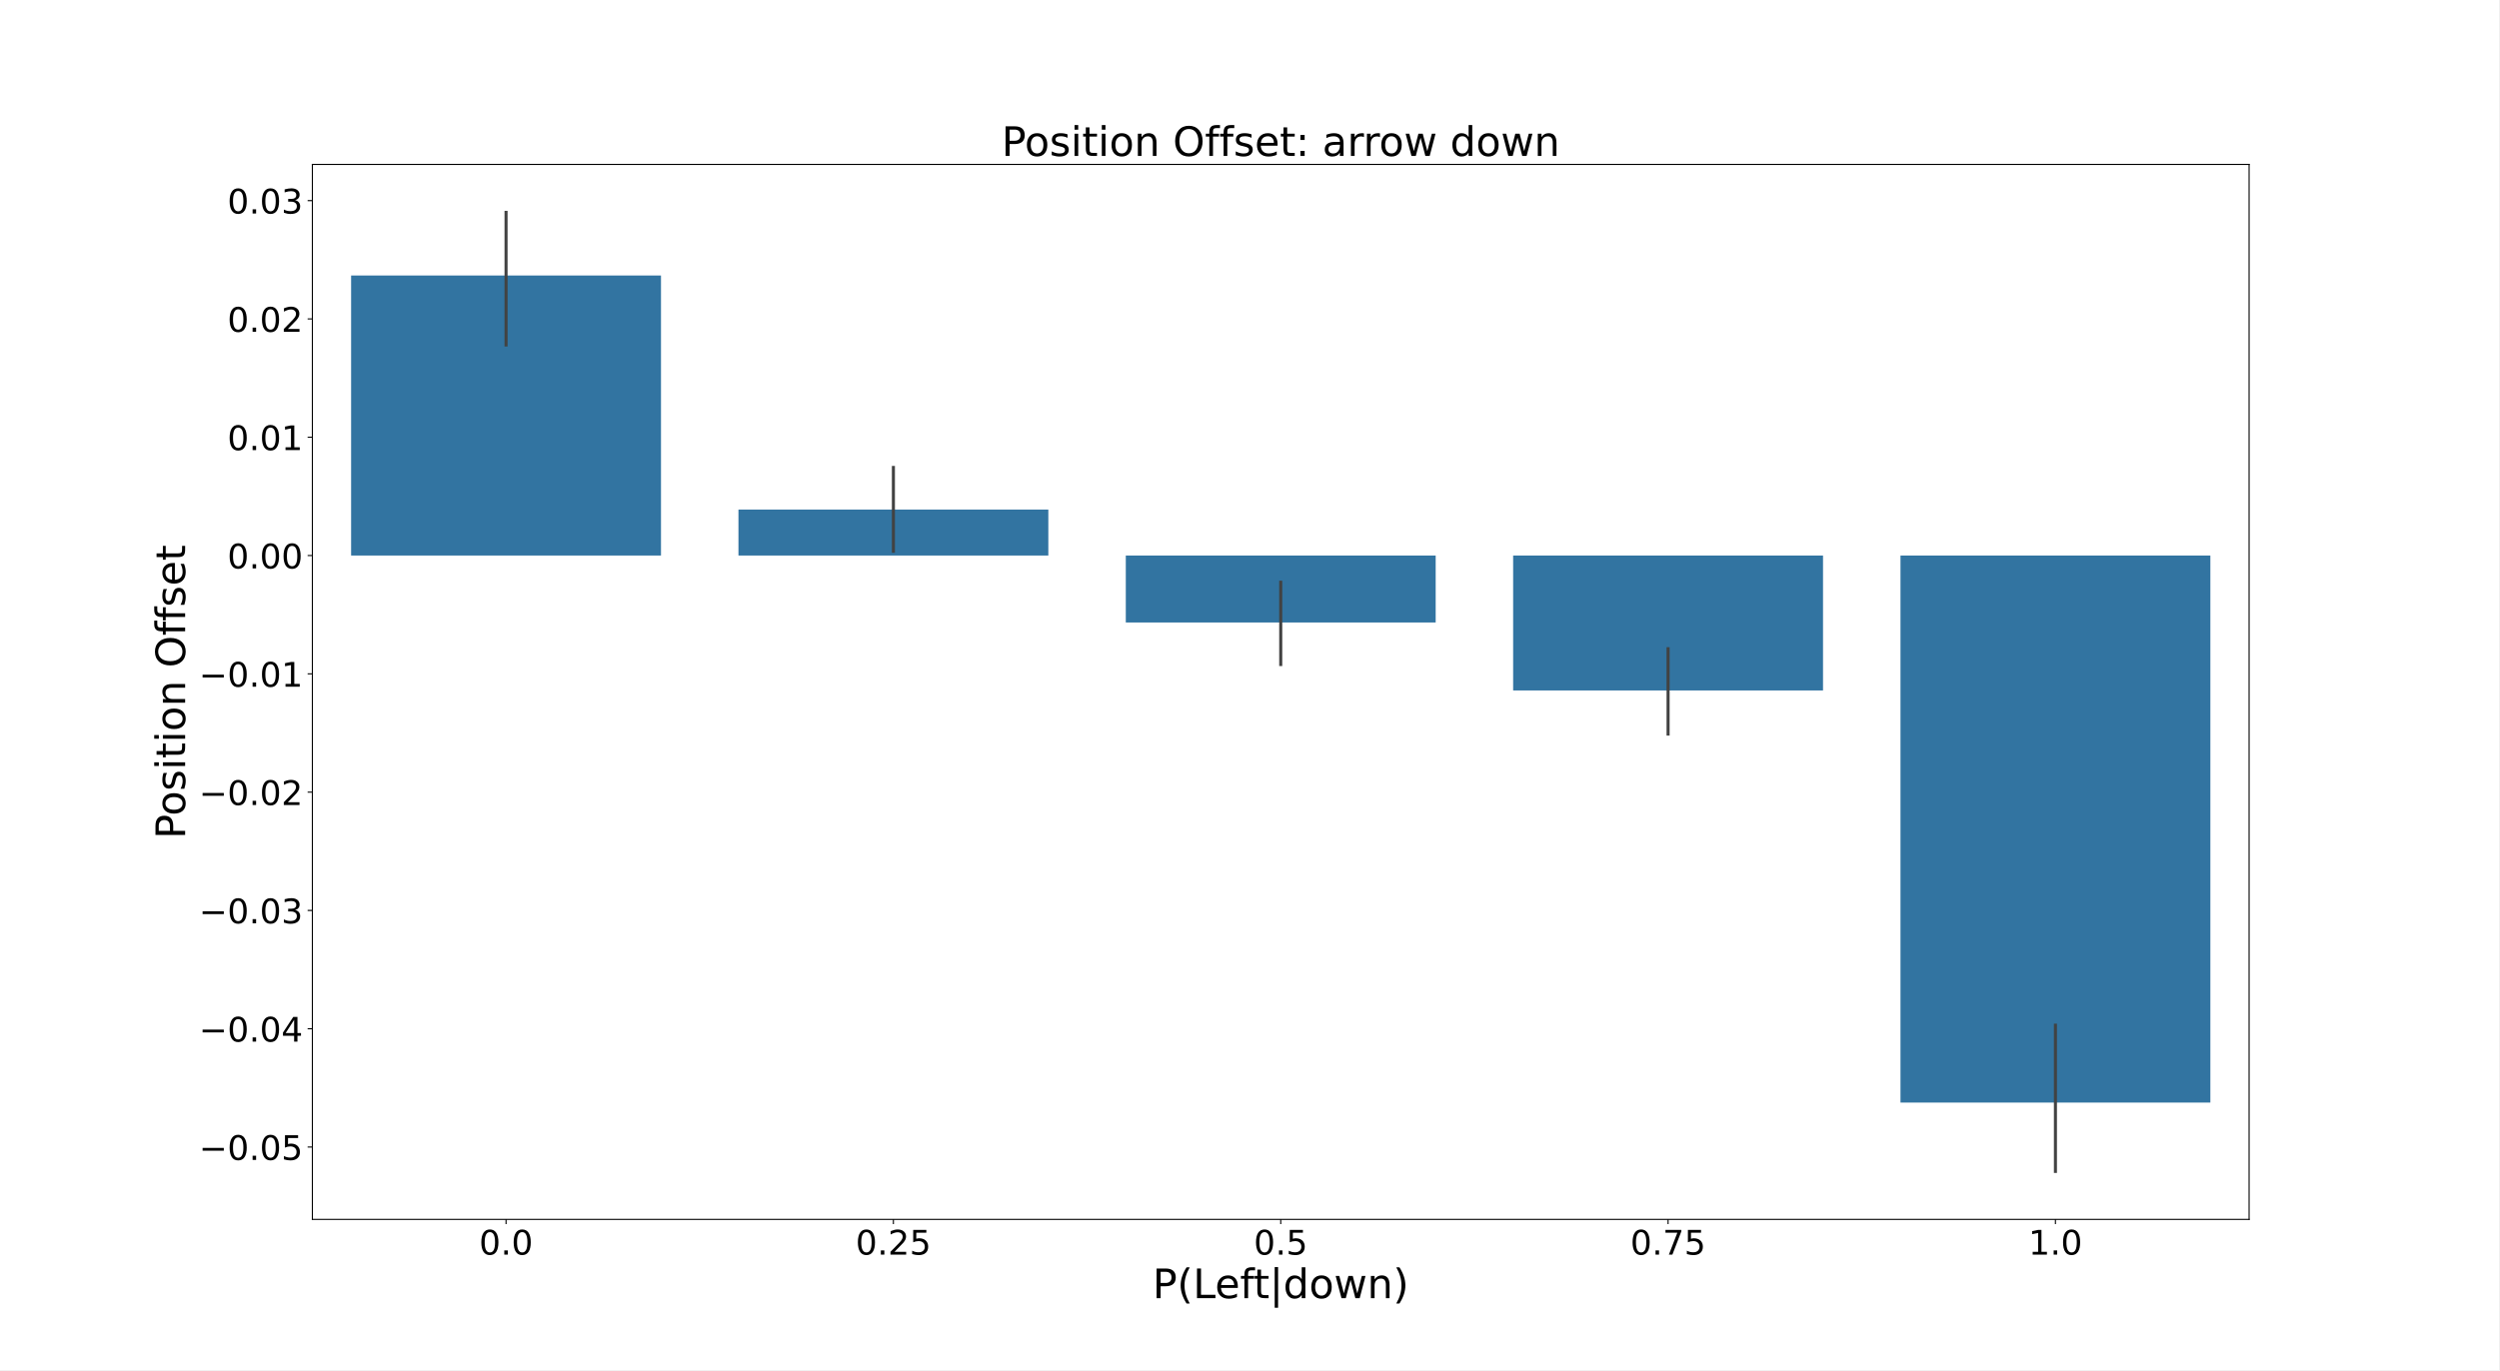
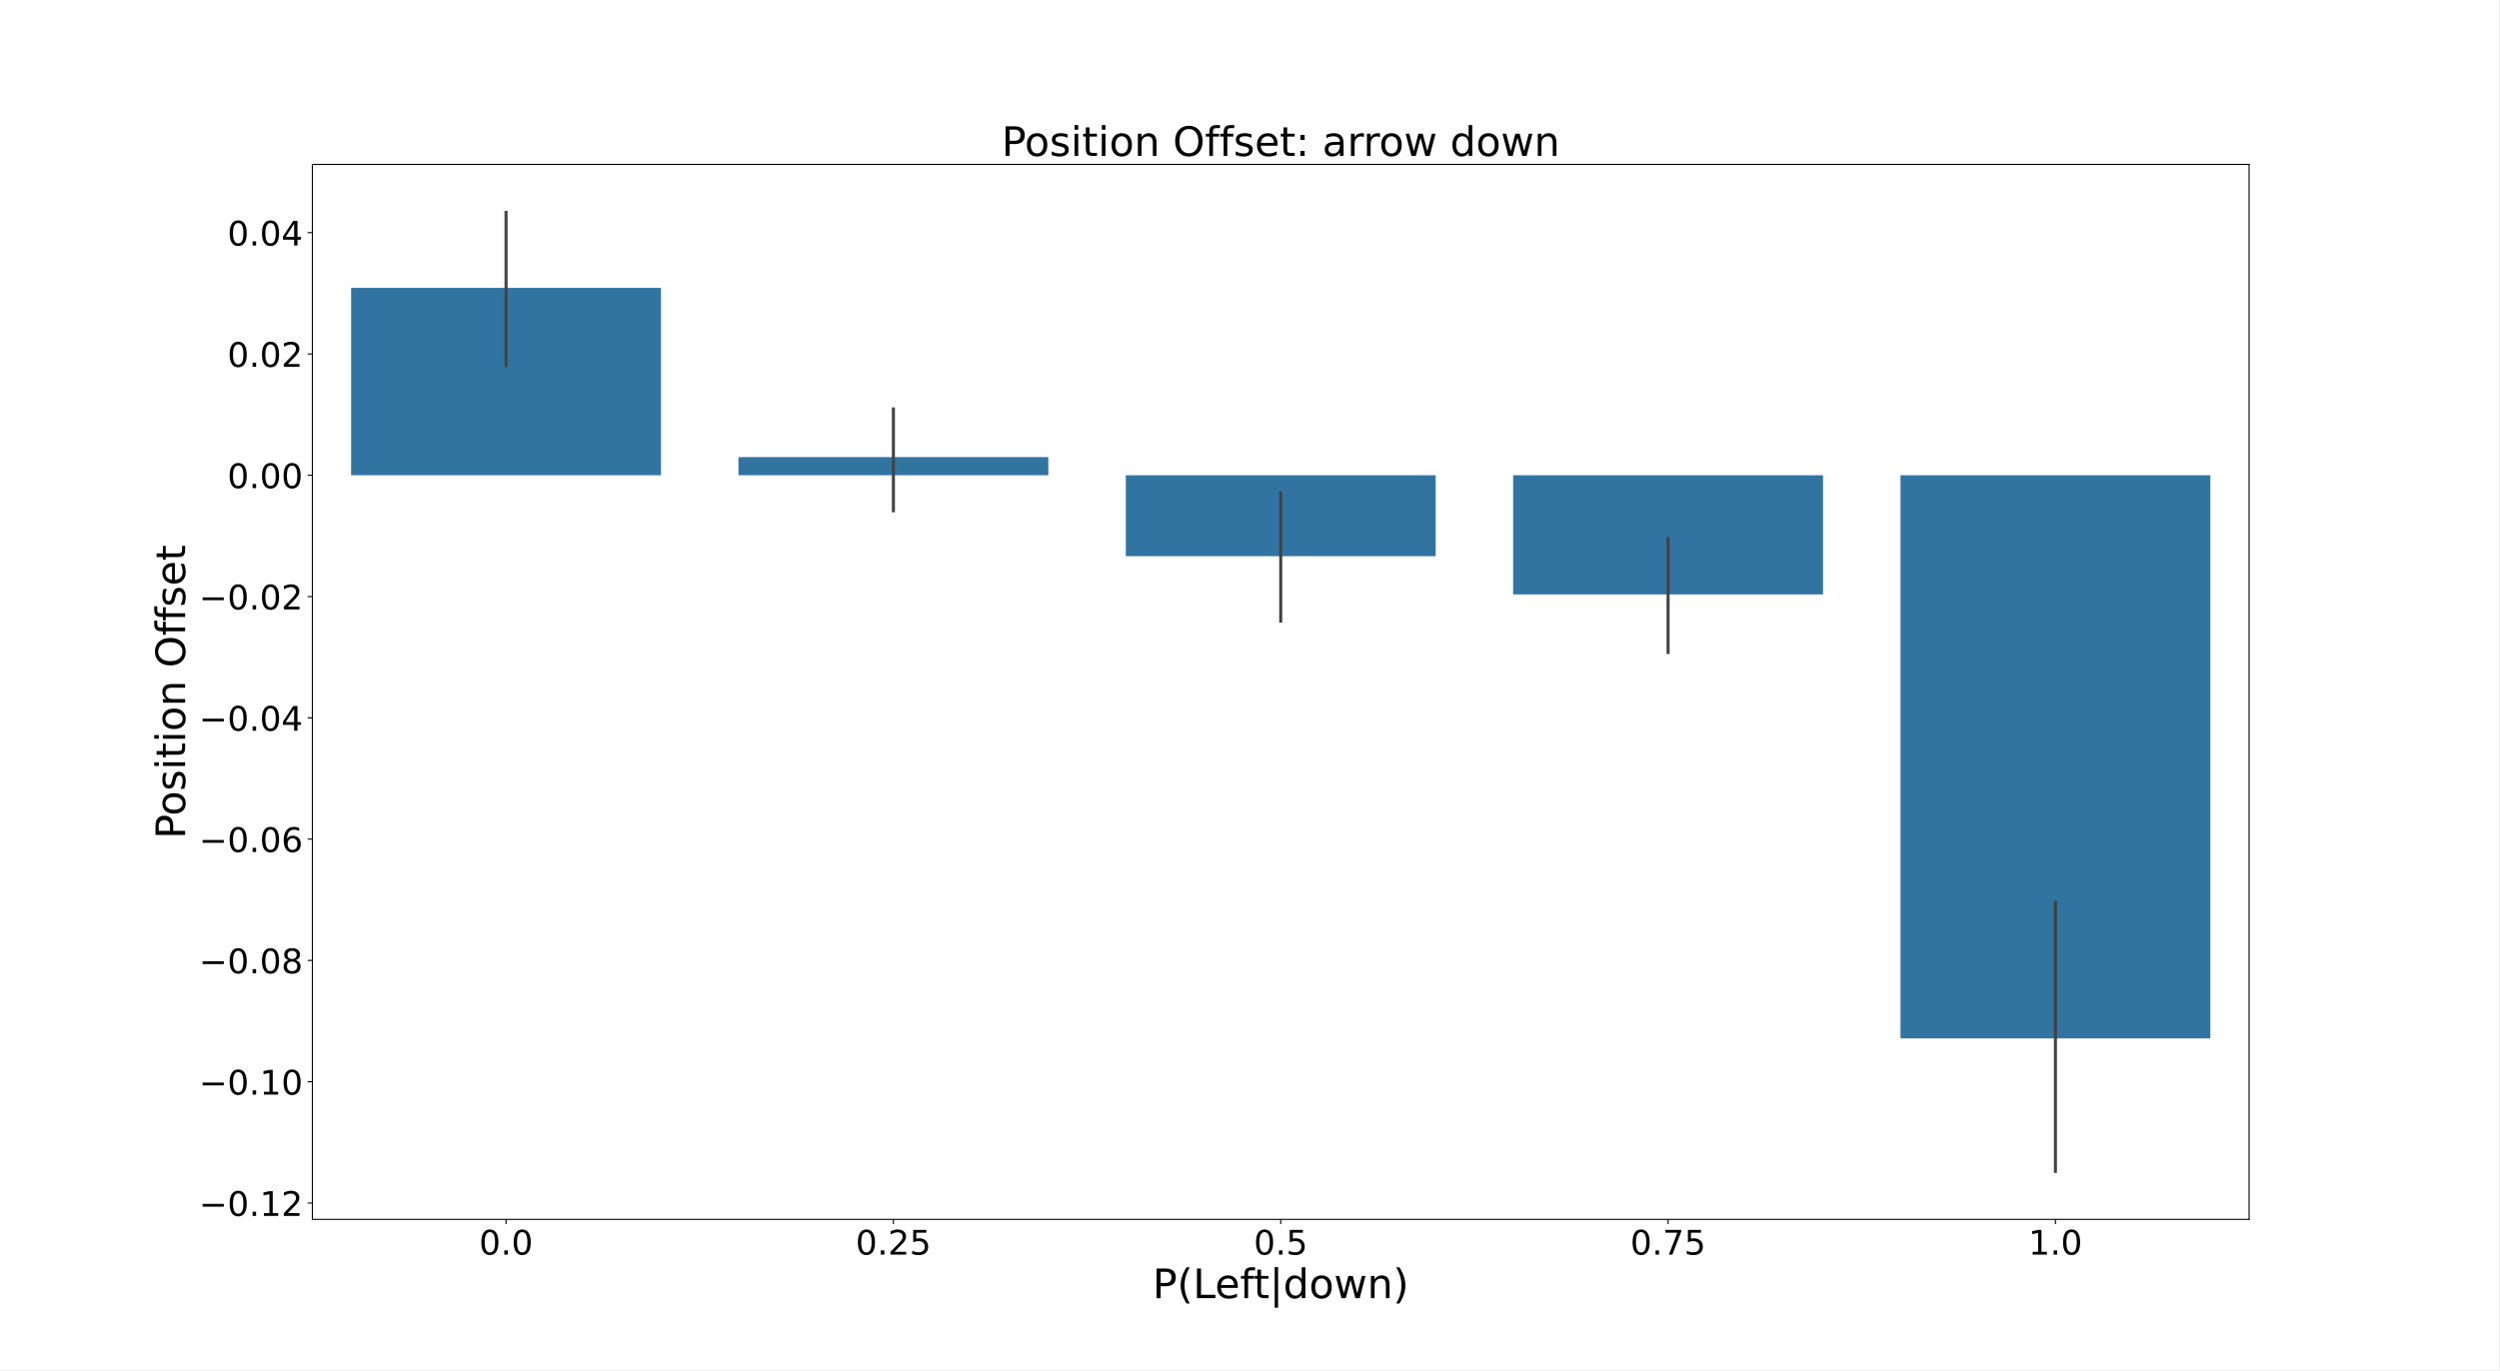
<svg xmlns="http://www.w3.org/2000/svg" xmlns:xlink="http://www.w3.org/1999/xlink" width="1843.2pt" height="1010.88pt" viewBox="0 0 1843.2 1010.88" version="1.1">
  <defs>
    <style type="text/css">*{stroke-linejoin: round; stroke-linecap: butt}</style>
  </defs>
  <g id="figure_1">
    <g id="patch_1">
      <path d="M 0 1010.88  L 1843.2 1010.88  L 1843.2 0  L 0 0  z " style="fill: #ffffff" />
    </g>
    <g id="axes_1">
      <g id="patch_2">
        <path d="M 230.4 899.683  L 1658.88 899.683  L 1658.88 121.306  L 230.4 121.306  z " style="fill: #ffffff" />
      </g>
      <g id="patch_3">
-         <path d="M 258.97 409.88  L 487.526 409.88  L 487.526 203.267  L 258.97 203.267  z " clip-path="url(#p751fe55ea2)" style="fill: #3274a1" />
+         <path d="M 258.97 350.643  L 487.526 350.643  L 487.526 212.404  L 258.97 212.404  z " clip-path="url(#p30f0309a0e)" style="fill: #3274a1" />
      </g>
      <g id="patch_4">
-         <path d="M 544.666 409.88  L 773.222 409.88  L 773.222 375.96  L 544.666 375.96  z " clip-path="url(#p751fe55ea2)" style="fill: #3274a1" />
+         <path d="M 544.666 350.643  L 773.222 350.643  L 773.222 337.249  L 544.666 337.249  z " clip-path="url(#p30f0309a0e)" style="fill: #3274a1" />
      </g>
      <g id="patch_5">
-         <path d="M 830.362 409.88  L 1058.918 409.88  L 1058.918 459.279  L 830.362 459.279  z " clip-path="url(#p751fe55ea2)" style="fill: #3274a1" />
+         <path d="M 830.362 350.643  L 1058.918 350.643  L 1058.918 410.369  L 830.362 410.369  z " clip-path="url(#p30f0309a0e)" style="fill: #3274a1" />
      </g>
      <g id="patch_6">
-         <path d="M 1116.058 409.88  L 1344.614 409.88  L 1344.614 509.428  L 1116.058 509.428  z " clip-path="url(#p751fe55ea2)" style="fill: #3274a1" />
+         <path d="M 1116.058 350.643  L 1344.614 350.643  L 1344.614 438.566  L 1116.058 438.566  z " clip-path="url(#p30f0309a0e)" style="fill: #3274a1" />
      </g>
      <g id="patch_7">
-         <path d="M 1401.754 409.88  L 1630.31 409.88  L 1630.31 813.501  L 1401.754 813.501  z " clip-path="url(#p751fe55ea2)" style="fill: #3274a1" />
+         <path d="M 1401.754 350.643  L 1630.31 350.643  L 1630.31 766.144  L 1401.754 766.144  z " clip-path="url(#p30f0309a0e)" style="fill: #3274a1" />
      </g>
      <g id="matplotlib.axis_1">
        <g id="xtick_1">
          <g id="line2d_1">
            <defs>
-               <path id="m5a24047f1a" d="M 0 0  L 0 3.5  " style="stroke: #000000; stroke-width: 0.8" />
+               <path id="m233d83b2c3" d="M 0 0  L 0 3.5  " style="stroke: #000000; stroke-width: 0.8" />
            </defs>
            <g>
-               <use xlink:href="#m5a24047f1a" x="373.248" y="899.683" style="stroke: #000000; stroke-width: 0.8" />
+               <use xlink:href="#m233d83b2c3" x="373.248" y="899.683" style="stroke: #000000; stroke-width: 0.8" />
            </g>
          </g>
          <g id="text_1">
            <g transform="translate(353.3691 925.6793) scale(0.25 -0.25)">
              <defs>
                <path id="DejaVuSans-30" d="M 2034 4250  Q 1547 4250 1301 3770  Q 1056 3291 1056 2328  Q 1056 1369 1301 889  Q 1547 409 2034 409  Q 2525 409 2770 889  Q 3016 1369 3016 2328  Q 3016 3291 2770 3770  Q 2525 4250 2034 4250  z M 2034 4750  Q 2819 4750 3233 4129  Q 3647 3509 3647 2328  Q 3647 1150 3233 529  Q 2819 -91 2034 -91  Q 1250 -91 836 529  Q 422 1150 422 2328  Q 422 3509 836 4129  Q 1250 4750 2034 4750  z " transform="scale(0.015625)" />
                <path id="DejaVuSans-2e" d="M 684 794  L 1344 794  L 1344 0  L 684 0  L 684 794  z " transform="scale(0.015625)" />
              </defs>
              <use xlink:href="#DejaVuSans-30" />
              <use xlink:href="#DejaVuSans-2e" x="63.623" />
              <use xlink:href="#DejaVuSans-30" x="95.41" />
            </g>
          </g>
        </g>
        <g id="xtick_2">
          <g id="line2d_2">
            <g>
-               <use xlink:href="#m5a24047f1a" x="658.944" y="899.683" style="stroke: #000000; stroke-width: 0.8" />
+               <use xlink:href="#m233d83b2c3" x="658.944" y="899.683" style="stroke: #000000; stroke-width: 0.8" />
            </g>
          </g>
          <g id="text_2">
            <g transform="translate(631.112 925.6793) scale(0.25 -0.25)">
              <defs>
                <path id="DejaVuSans-32" d="M 1228 531  L 3431 531  L 3431 0  L 469 0  L 469 531  Q 828 903 1448 1529  Q 2069 2156 2228 2338  Q 2531 2678 2651 2914  Q 2772 3150 2772 3378  Q 2772 3750 2511 3984  Q 2250 4219 1831 4219  Q 1534 4219 1204 4116  Q 875 4013 500 3803  L 500 4441  Q 881 4594 1212 4672  Q 1544 4750 1819 4750  Q 2544 4750 2975 4387  Q 3406 4025 3406 3419  Q 3406 3131 3298 2873  Q 3191 2616 2906 2266  Q 2828 2175 2409 1742  Q 1991 1309 1228 531  z " transform="scale(0.015625)" />
                <path id="DejaVuSans-35" d="M 691 4666  L 3169 4666  L 3169 4134  L 1269 4134  L 1269 2991  Q 1406 3038 1543 3061  Q 1681 3084 1819 3084  Q 2600 3084 3056 2656  Q 3513 2228 3513 1497  Q 3513 744 3044 326  Q 2575 -91 1722 -91  Q 1428 -91 1123 -41  Q 819 9 494 109  L 494 744  Q 775 591 1075 516  Q 1375 441 1709 441  Q 2250 441 2565 725  Q 2881 1009 2881 1497  Q 2881 1984 2565 2268  Q 2250 2553 1709 2553  Q 1456 2553 1204 2497  Q 953 2441 691 2322  L 691 4666  z " transform="scale(0.015625)" />
              </defs>
              <use xlink:href="#DejaVuSans-30" />
              <use xlink:href="#DejaVuSans-2e" x="63.623" />
              <use xlink:href="#DejaVuSans-32" x="95.41" />
              <use xlink:href="#DejaVuSans-35" x="159.033" />
            </g>
          </g>
        </g>
        <g id="xtick_3">
          <g id="line2d_3">
            <g>
-               <use xlink:href="#m5a24047f1a" x="944.64" y="899.683" style="stroke: #000000; stroke-width: 0.8" />
+               <use xlink:href="#m233d83b2c3" x="944.64" y="899.683" style="stroke: #000000; stroke-width: 0.8" />
            </g>
          </g>
          <g id="text_3">
            <g transform="translate(924.7611 925.6793) scale(0.25 -0.25)">
              <use xlink:href="#DejaVuSans-30" />
              <use xlink:href="#DejaVuSans-2e" x="63.623" />
              <use xlink:href="#DejaVuSans-35" x="95.41" />
            </g>
          </g>
        </g>
        <g id="xtick_4">
          <g id="line2d_4">
            <g>
-               <use xlink:href="#m5a24047f1a" x="1230.336" y="899.683" style="stroke: #000000; stroke-width: 0.8" />
+               <use xlink:href="#m233d83b2c3" x="1230.336" y="899.683" style="stroke: #000000; stroke-width: 0.8" />
            </g>
          </g>
          <g id="text_4">
            <g transform="translate(1202.504 925.6793) scale(0.25 -0.25)">
              <defs>
                <path id="DejaVuSans-37" d="M 525 4666  L 3525 4666  L 3525 4397  L 1831 0  L 1172 0  L 2766 4134  L 525 4134  L 525 4666  z " transform="scale(0.015625)" />
              </defs>
              <use xlink:href="#DejaVuSans-30" />
              <use xlink:href="#DejaVuSans-2e" x="63.623" />
              <use xlink:href="#DejaVuSans-37" x="95.41" />
              <use xlink:href="#DejaVuSans-35" x="159.033" />
            </g>
          </g>
        </g>
        <g id="xtick_5">
          <g id="line2d_5">
            <g>
-               <use xlink:href="#m5a24047f1a" x="1516.032" y="899.683" style="stroke: #000000; stroke-width: 0.8" />
+               <use xlink:href="#m233d83b2c3" x="1516.032" y="899.683" style="stroke: #000000; stroke-width: 0.8" />
            </g>
          </g>
          <g id="text_5">
            <g transform="translate(1496.153 925.6793) scale(0.25 -0.25)">
              <defs>
                <path id="DejaVuSans-31" d="M 794 531  L 1825 531  L 1825 4091  L 703 3866  L 703 4441  L 1819 4666  L 2450 4666  L 2450 531  L 3481 531  L 3481 0  L 794 0  L 794 531  z " transform="scale(0.015625)" />
              </defs>
              <use xlink:href="#DejaVuSans-31" />
              <use xlink:href="#DejaVuSans-2e" x="63.623" />
              <use xlink:href="#DejaVuSans-30" x="95.41" />
            </g>
          </g>
        </g>
        <g id="text_6">
          <g transform="translate(850.14 957.8051) scale(0.3 -0.3)">
            <defs>
              <path id="DejaVuSans-50" d="M 1259 4147  L 1259 2394  L 2053 2394  Q 2494 2394 2734 2622  Q 2975 2850 2975 3272  Q 2975 3691 2734 3919  Q 2494 4147 2053 4147  L 1259 4147  z M 628 4666  L 2053 4666  Q 2838 4666 3239 4311  Q 3641 3956 3641 3272  Q 3641 2581 3239 2228  Q 2838 1875 2053 1875  L 1259 1875  L 1259 0  L 628 0  L 628 4666  z " transform="scale(0.015625)" />
              <path id="DejaVuSans-28" d="M 1984 4856  Q 1566 4138 1362 3434  Q 1159 2731 1159 2009  Q 1159 1288 1364 580  Q 1569 -128 1984 -844  L 1484 -844  Q 1016 -109 783 600  Q 550 1309 550 2009  Q 550 2706 781 3412  Q 1013 4119 1484 4856  L 1984 4856  z " transform="scale(0.015625)" />
              <path id="DejaVuSans-4c" d="M 628 4666  L 1259 4666  L 1259 531  L 3531 531  L 3531 0  L 628 0  L 628 4666  z " transform="scale(0.015625)" />
              <path id="DejaVuSans-65" d="M 3597 1894  L 3597 1613  L 953 1613  Q 991 1019 1311 708  Q 1631 397 2203 397  Q 2534 397 2845 478  Q 3156 559 3463 722  L 3463 178  Q 3153 47 2828 -22  Q 2503 -91 2169 -91  Q 1331 -91 842 396  Q 353 884 353 1716  Q 353 2575 817 3079  Q 1281 3584 2069 3584  Q 2775 3584 3186 3129  Q 3597 2675 3597 1894  z M 3022 2063  Q 3016 2534 2758 2815  Q 2500 3097 2075 3097  Q 1594 3097 1305 2825  Q 1016 2553 972 2059  L 3022 2063  z " transform="scale(0.015625)" />
              <path id="DejaVuSans-66" d="M 2375 4863  L 2375 4384  L 1825 4384  Q 1516 4384 1395 4259  Q 1275 4134 1275 3809  L 1275 3500  L 2222 3500  L 2222 3053  L 1275 3053  L 1275 0  L 697 0  L 697 3053  L 147 3053  L 147 3500  L 697 3500  L 697 3744  Q 697 4328 969 4595  Q 1241 4863 1831 4863  L 2375 4863  z " transform="scale(0.015625)" />
              <path id="DejaVuSans-74" d="M 1172 4494  L 1172 3500  L 2356 3500  L 2356 3053  L 1172 3053  L 1172 1153  Q 1172 725 1289 603  Q 1406 481 1766 481  L 2356 481  L 2356 0  L 1766 0  Q 1100 0 847 248  Q 594 497 594 1153  L 594 3053  L 172 3053  L 172 3500  L 594 3500  L 594 4494  L 1172 4494  z " transform="scale(0.015625)" />
              <path id="DejaVuSans-7c" d="M 1344 4891  L 1344 -1509  L 813 -1509  L 813 4891  L 1344 4891  z " transform="scale(0.015625)" />
              <path id="DejaVuSans-64" d="M 2906 2969  L 2906 4863  L 3481 4863  L 3481 0  L 2906 0  L 2906 525  Q 2725 213 2448 61  Q 2172 -91 1784 -91  Q 1150 -91 751 415  Q 353 922 353 1747  Q 353 2572 751 3078  Q 1150 3584 1784 3584  Q 2172 3584 2448 3432  Q 2725 3281 2906 2969  z M 947 1747  Q 947 1113 1208 752  Q 1469 391 1925 391  Q 2381 391 2643 752  Q 2906 1113 2906 1747  Q 2906 2381 2643 2742  Q 2381 3103 1925 3103  Q 1469 3103 1208 2742  Q 947 2381 947 1747  z " transform="scale(0.015625)" />
              <path id="DejaVuSans-6f" d="M 1959 3097  Q 1497 3097 1228 2736  Q 959 2375 959 1747  Q 959 1119 1226 758  Q 1494 397 1959 397  Q 2419 397 2687 759  Q 2956 1122 2956 1747  Q 2956 2369 2687 2733  Q 2419 3097 1959 3097  z M 1959 3584  Q 2709 3584 3137 3096  Q 3566 2609 3566 1747  Q 3566 888 3137 398  Q 2709 -91 1959 -91  Q 1206 -91 779 398  Q 353 888 353 1747  Q 353 2609 779 3096  Q 1206 3584 1959 3584  z " transform="scale(0.015625)" />
              <path id="DejaVuSans-77" d="M 269 3500  L 844 3500  L 1563 769  L 2278 3500  L 2956 3500  L 3675 769  L 4391 3500  L 4966 3500  L 4050 0  L 3372 0  L 2619 2869  L 1863 0  L 1184 0  L 269 3500  z " transform="scale(0.015625)" />
              <path id="DejaVuSans-6e" d="M 3513 2113  L 3513 0  L 2938 0  L 2938 2094  Q 2938 2591 2744 2837  Q 2550 3084 2163 3084  Q 1697 3084 1428 2787  Q 1159 2491 1159 1978  L 1159 0  L 581 0  L 581 3500  L 1159 3500  L 1159 2956  Q 1366 3272 1645 3428  Q 1925 3584 2291 3584  Q 2894 3584 3203 3211  Q 3513 2838 3513 2113  z " transform="scale(0.015625)" />
              <path id="DejaVuSans-29" d="M 513 4856  L 1013 4856  Q 1481 4119 1714 3412  Q 1947 2706 1947 2009  Q 1947 1309 1714 600  Q 1481 -109 1013 -844  L 513 -844  Q 928 -128 1133 580  Q 1338 1288 1338 2009  Q 1338 2731 1133 3434  Q 928 4138 513 4856  z " transform="scale(0.015625)" />
            </defs>
            <use xlink:href="#DejaVuSans-50" />
            <use xlink:href="#DejaVuSans-28" x="60.303" />
            <use xlink:href="#DejaVuSans-4c" x="99.316" />
            <use xlink:href="#DejaVuSans-65" x="153.279" />
            <use xlink:href="#DejaVuSans-66" x="214.803" />
            <use xlink:href="#DejaVuSans-74" x="248.258" />
            <use xlink:href="#DejaVuSans-7c" x="287.467" />
            <use xlink:href="#DejaVuSans-64" x="321.158" />
            <use xlink:href="#DejaVuSans-6f" x="384.635" />
            <use xlink:href="#DejaVuSans-77" x="445.816" />
            <use xlink:href="#DejaVuSans-6e" x="527.604" />
            <use xlink:href="#DejaVuSans-29" x="590.982" />
          </g>
        </g>
      </g>
      <g id="matplotlib.axis_2">
        <g id="ytick_1">
          <g id="line2d_6">
            <defs>
-               <path id="me9b09bfd8d" d="M 0 0  L -3.5 0  " style="stroke: #000000; stroke-width: 0.8" />
+               <path id="m9ecbf27940" d="M 0 0  L -3.5 0  " style="stroke: #000000; stroke-width: 0.8" />
            </defs>
            <g>
-               <use xlink:href="#me9b09bfd8d" x="230.4" y="846.315" style="stroke: #000000; stroke-width: 0.8" />
+               <use xlink:href="#m9ecbf27940" x="230.4" y="887.622" style="stroke: #000000; stroke-width: 0.8" />
            </g>
          </g>
          <g id="text_7">
-             <g transform="translate(146.7867 855.8128) scale(0.25 -0.25)">
+             <g transform="translate(146.7867 897.1198) scale(0.25 -0.25)">
              <defs>
                <path id="DejaVuSans-2212" d="M 678 2272  L 4684 2272  L 4684 1741  L 678 1741  L 678 2272  z " transform="scale(0.015625)" />
              </defs>
              <use xlink:href="#DejaVuSans-2212" />
              <use xlink:href="#DejaVuSans-30" x="83.789" />
              <use xlink:href="#DejaVuSans-2e" x="147.412" />
-               <use xlink:href="#DejaVuSans-30" x="179.199" />
-               <use xlink:href="#DejaVuSans-35" x="242.822" />
+               <use xlink:href="#DejaVuSans-31" x="179.199" />
+               <use xlink:href="#DejaVuSans-32" x="242.822" />
            </g>
          </g>
        </g>
        <g id="ytick_2">
          <g id="line2d_7">
            <g>
-               <use xlink:href="#me9b09bfd8d" x="230.4" y="759.028" style="stroke: #000000; stroke-width: 0.8" />
+               <use xlink:href="#m9ecbf27940" x="230.4" y="798.125" style="stroke: #000000; stroke-width: 0.8" />
            </g>
          </g>
          <g id="text_8">
-             <g transform="translate(146.7867 768.5259) scale(0.25 -0.25)">
+             <g transform="translate(146.7867 807.6234) scale(0.25 -0.25)">
+               <use xlink:href="#DejaVuSans-2212" />
+               <use xlink:href="#DejaVuSans-30" x="83.789" />
+               <use xlink:href="#DejaVuSans-2e" x="147.412" />
+               <use xlink:href="#DejaVuSans-31" x="179.199" />
+               <use xlink:href="#DejaVuSans-30" x="242.822" />
+             </g>
+           </g>
+         </g>
+         <g id="ytick_3">
+           <g id="line2d_8">
+             <g>
+               <use xlink:href="#m9ecbf27940" x="230.4" y="708.629" style="stroke: #000000; stroke-width: 0.8" />
+             </g>
+           </g>
+           <g id="text_9">
+             <g transform="translate(146.7867 718.127) scale(0.25 -0.25)">
+               <defs>
+                 <path id="DejaVuSans-38" d="M 2034 2216  Q 1584 2216 1326 1975  Q 1069 1734 1069 1313  Q 1069 891 1326 650  Q 1584 409 2034 409  Q 2484 409 2743 651  Q 3003 894 3003 1313  Q 3003 1734 2745 1975  Q 2488 2216 2034 2216  z M 1403 2484  Q 997 2584 770 2862  Q 544 3141 544 3541  Q 544 4100 942 4425  Q 1341 4750 2034 4750  Q 2731 4750 3128 4425  Q 3525 4100 3525 3541  Q 3525 3141 3298 2862  Q 3072 2584 2669 2484  Q 3125 2378 3379 2068  Q 3634 1759 3634 1313  Q 3634 634 3220 271  Q 2806 -91 2034 -91  Q 1263 -91 848 271  Q 434 634 434 1313  Q 434 1759 690 2068  Q 947 2378 1403 2484  z M 1172 3481  Q 1172 3119 1398 2916  Q 1625 2713 2034 2713  Q 2441 2713 2670 2916  Q 2900 3119 2900 3481  Q 2900 3844 2670 4047  Q 2441 4250 2034 4250  Q 1625 4250 1398 4047  Q 1172 3844 1172 3481  z " transform="scale(0.015625)" />
+               </defs>
+               <use xlink:href="#DejaVuSans-2212" />
+               <use xlink:href="#DejaVuSans-30" x="83.789" />
+               <use xlink:href="#DejaVuSans-2e" x="147.412" />
+               <use xlink:href="#DejaVuSans-30" x="179.199" />
+               <use xlink:href="#DejaVuSans-38" x="242.822" />
+             </g>
+           </g>
+         </g>
+         <g id="ytick_4">
+           <g id="line2d_9">
+             <g>
+               <use xlink:href="#m9ecbf27940" x="230.4" y="619.133" style="stroke: #000000; stroke-width: 0.8" />
+             </g>
+           </g>
+           <g id="text_10">
+             <g transform="translate(146.7867 628.6307) scale(0.25 -0.25)">
+               <defs>
+                 <path id="DejaVuSans-36" d="M 2113 2584  Q 1688 2584 1439 2293  Q 1191 2003 1191 1497  Q 1191 994 1439 701  Q 1688 409 2113 409  Q 2538 409 2786 701  Q 3034 994 3034 1497  Q 3034 2003 2786 2293  Q 2538 2584 2113 2584  z M 3366 4563  L 3366 3988  Q 3128 4100 2886 4159  Q 2644 4219 2406 4219  Q 1781 4219 1451 3797  Q 1122 3375 1075 2522  Q 1259 2794 1537 2939  Q 1816 3084 2150 3084  Q 2853 3084 3261 2657  Q 3669 2231 3669 1497  Q 3669 778 3244 343  Q 2819 -91 2113 -91  Q 1303 -91 875 529  Q 447 1150 447 2328  Q 447 3434 972 4092  Q 1497 4750 2381 4750  Q 2619 4750 2861 4703  Q 3103 4656 3366 4563  z " transform="scale(0.015625)" />
+               </defs>
+               <use xlink:href="#DejaVuSans-2212" />
+               <use xlink:href="#DejaVuSans-30" x="83.789" />
+               <use xlink:href="#DejaVuSans-2e" x="147.412" />
+               <use xlink:href="#DejaVuSans-30" x="179.199" />
+               <use xlink:href="#DejaVuSans-36" x="242.822" />
+             </g>
+           </g>
+         </g>
+         <g id="ytick_5">
+           <g id="line2d_10">
+             <g>
+               <use xlink:href="#m9ecbf27940" x="230.4" y="529.636" style="stroke: #000000; stroke-width: 0.8" />
+             </g>
+           </g>
+           <g id="text_11">
+             <g transform="translate(146.7867 539.1343) scale(0.25 -0.25)">
              <defs>
                <path id="DejaVuSans-34" d="M 2419 4116  L 825 1625  L 2419 1625  L 2419 4116  z M 2253 4666  L 3047 4666  L 3047 1625  L 3713 1625  L 3713 1100  L 3047 1100  L 3047 0  L 2419 0  L 2419 1100  L 313 1100  L 313 1709  L 2253 4666  z " transform="scale(0.015625)" />
              </defs>
              <use xlink:href="#DejaVuSans-2212" />
              <use xlink:href="#DejaVuSans-30" x="83.789" />
              <use xlink:href="#DejaVuSans-2e" x="147.412" />
              <use xlink:href="#DejaVuSans-30" x="179.199" />
              <use xlink:href="#DejaVuSans-34" x="242.822" />
            </g>
          </g>
        </g>
-         <g id="ytick_3">
-           <g id="line2d_8">
-             <g>
-               <use xlink:href="#me9b09bfd8d" x="230.4" y="671.741" style="stroke: #000000; stroke-width: 0.8" />
-             </g>
-           </g>
-           <g id="text_9">
-             <g transform="translate(146.7867 681.2391) scale(0.25 -0.25)">
-               <defs>
-                 <path id="DejaVuSans-33" d="M 2597 2516  Q 3050 2419 3304 2112  Q 3559 1806 3559 1356  Q 3559 666 3084 287  Q 2609 -91 1734 -91  Q 1441 -91 1130 -33  Q 819 25 488 141  L 488 750  Q 750 597 1062 519  Q 1375 441 1716 441  Q 2309 441 2620 675  Q 2931 909 2931 1356  Q 2931 1769 2642 2001  Q 2353 2234 1838 2234  L 1294 2234  L 1294 2753  L 1863 2753  Q 2328 2753 2575 2939  Q 2822 3125 2822 3475  Q 2822 3834 2567 4026  Q 2313 4219 1838 4219  Q 1578 4219 1281 4162  Q 984 4106 628 3988  L 628 4550  Q 988 4650 1302 4700  Q 1616 4750 1894 4750  Q 2613 4750 3031 4423  Q 3450 4097 3450 3541  Q 3450 3153 3228 2886  Q 3006 2619 2597 2516  z " transform="scale(0.015625)" />
-               </defs>
-               <use xlink:href="#DejaVuSans-2212" />
-               <use xlink:href="#DejaVuSans-30" x="83.789" />
-               <use xlink:href="#DejaVuSans-2e" x="147.412" />
-               <use xlink:href="#DejaVuSans-30" x="179.199" />
-               <use xlink:href="#DejaVuSans-33" x="242.822" />
-             </g>
-           </g>
-         </g>
-         <g id="ytick_4">
-           <g id="line2d_9">
-             <g>
-               <use xlink:href="#me9b09bfd8d" x="230.4" y="584.454" style="stroke: #000000; stroke-width: 0.8" />
-             </g>
-           </g>
-           <g id="text_10">
-             <g transform="translate(146.7867 593.9522) scale(0.25 -0.25)">
+         <g id="ytick_6">
+           <g id="line2d_11">
+             <g>
+               <use xlink:href="#m9ecbf27940" x="230.4" y="440.14" style="stroke: #000000; stroke-width: 0.8" />
+             </g>
+           </g>
+           <g id="text_12">
+             <g transform="translate(146.7867 449.6379) scale(0.25 -0.25)">
              <use xlink:href="#DejaVuSans-2212" />
              <use xlink:href="#DejaVuSans-30" x="83.789" />
              <use xlink:href="#DejaVuSans-2e" x="147.412" />
              <use xlink:href="#DejaVuSans-30" x="179.199" />
              <use xlink:href="#DejaVuSans-32" x="242.822" />
            </g>
          </g>
        </g>
-         <g id="ytick_5">
-           <g id="line2d_10">
-             <g>
-               <use xlink:href="#me9b09bfd8d" x="230.4" y="497.167" style="stroke: #000000; stroke-width: 0.8" />
-             </g>
-           </g>
-           <g id="text_11">
-             <g transform="translate(146.7867 506.6653) scale(0.25 -0.25)">
-               <use xlink:href="#DejaVuSans-2212" />
-               <use xlink:href="#DejaVuSans-30" x="83.789" />
-               <use xlink:href="#DejaVuSans-2e" x="147.412" />
-               <use xlink:href="#DejaVuSans-30" x="179.199" />
-               <use xlink:href="#DejaVuSans-31" x="242.822" />
-             </g>
-           </g>
-         </g>
-         <g id="ytick_6">
-           <g id="line2d_11">
-             <g>
-               <use xlink:href="#me9b09bfd8d" x="230.4" y="409.88" style="stroke: #000000; stroke-width: 0.8" />
-             </g>
-           </g>
-           <g id="text_12">
-             <g transform="translate(167.7359 419.3785) scale(0.25 -0.25)">
+         <g id="ytick_7">
+           <g id="line2d_12">
+             <g>
+               <use xlink:href="#m9ecbf27940" x="230.4" y="350.643" style="stroke: #000000; stroke-width: 0.8" />
+             </g>
+           </g>
+           <g id="text_13">
+             <g transform="translate(167.7359 360.1415) scale(0.25 -0.25)">
              <use xlink:href="#DejaVuSans-30" />
              <use xlink:href="#DejaVuSans-2e" x="63.623" />
              <use xlink:href="#DejaVuSans-30" x="95.41" />
              <use xlink:href="#DejaVuSans-30" x="159.033" />
            </g>
          </g>
        </g>
-         <g id="ytick_7">
-           <g id="line2d_12">
-             <g>
-               <use xlink:href="#me9b09bfd8d" x="230.4" y="322.594" style="stroke: #000000; stroke-width: 0.8" />
-             </g>
-           </g>
-           <g id="text_13">
-             <g transform="translate(167.7359 332.0916) scale(0.25 -0.25)">
-               <use xlink:href="#DejaVuSans-30" />
-               <use xlink:href="#DejaVuSans-2e" x="63.623" />
-               <use xlink:href="#DejaVuSans-30" x="95.41" />
-               <use xlink:href="#DejaVuSans-31" x="159.033" />
-             </g>
-           </g>
-         </g>
        <g id="ytick_8">
          <g id="line2d_13">
            <g>
-               <use xlink:href="#me9b09bfd8d" x="230.4" y="235.307" style="stroke: #000000; stroke-width: 0.8" />
+               <use xlink:href="#m9ecbf27940" x="230.4" y="261.147" style="stroke: #000000; stroke-width: 0.8" />
            </g>
          </g>
          <g id="text_14">
-             <g transform="translate(167.7359 244.8047) scale(0.25 -0.25)">
+             <g transform="translate(167.7359 270.6452) scale(0.25 -0.25)">
              <use xlink:href="#DejaVuSans-30" />
              <use xlink:href="#DejaVuSans-2e" x="63.623" />
              <use xlink:href="#DejaVuSans-30" x="95.41" />
              <use xlink:href="#DejaVuSans-32" x="159.033" />
            </g>
          </g>
        </g>
        <g id="ytick_9">
          <g id="line2d_14">
            <g>
-               <use xlink:href="#me9b09bfd8d" x="230.4" y="148.02" style="stroke: #000000; stroke-width: 0.8" />
+               <use xlink:href="#m9ecbf27940" x="230.4" y="171.651" style="stroke: #000000; stroke-width: 0.8" />
            </g>
          </g>
          <g id="text_15">
-             <g transform="translate(167.7359 157.5179) scale(0.25 -0.25)">
+             <g transform="translate(167.7359 181.1488) scale(0.25 -0.25)">
              <use xlink:href="#DejaVuSans-30" />
              <use xlink:href="#DejaVuSans-2e" x="63.623" />
              <use xlink:href="#DejaVuSans-30" x="95.41" />
-               <use xlink:href="#DejaVuSans-33" x="159.033" />
+               <use xlink:href="#DejaVuSans-34" x="159.033" />
            </g>
          </g>
        </g>
        <g id="text_16">
          <g transform="translate(136.5477 618.9467) rotate(-90) scale(0.3 -0.3)">
            <defs>
              <path id="DejaVuSans-73" d="M 2834 3397  L 2834 2853  Q 2591 2978 2328 3040  Q 2066 3103 1784 3103  Q 1356 3103 1142 2972  Q 928 2841 928 2578  Q 928 2378 1081 2264  Q 1234 2150 1697 2047  L 1894 2003  Q 2506 1872 2764 1633  Q 3022 1394 3022 966  Q 3022 478 2636 193  Q 2250 -91 1575 -91  Q 1294 -91 989 -36  Q 684 19 347 128  L 347 722  Q 666 556 975 473  Q 1284 391 1588 391  Q 1994 391 2212 530  Q 2431 669 2431 922  Q 2431 1156 2273 1281  Q 2116 1406 1581 1522  L 1381 1569  Q 847 1681 609 1914  Q 372 2147 372 2553  Q 372 3047 722 3315  Q 1072 3584 1716 3584  Q 2034 3584 2315 3537  Q 2597 3491 2834 3397  z " transform="scale(0.015625)" />
              <path id="DejaVuSans-69" d="M 603 3500  L 1178 3500  L 1178 0  L 603 0  L 603 3500  z M 603 4863  L 1178 4863  L 1178 4134  L 603 4134  L 603 4863  z " transform="scale(0.015625)" />
              <path id="DejaVuSans-20" transform="scale(0.015625)" />
              <path id="DejaVuSans-4f" d="M 2522 4238  Q 1834 4238 1429 3725  Q 1025 3213 1025 2328  Q 1025 1447 1429 934  Q 1834 422 2522 422  Q 3209 422 3611 934  Q 4013 1447 4013 2328  Q 4013 3213 3611 3725  Q 3209 4238 2522 4238  z M 2522 4750  Q 3503 4750 4090 4092  Q 4678 3434 4678 2328  Q 4678 1225 4090 567  Q 3503 -91 2522 -91  Q 1538 -91 948 565  Q 359 1222 359 2328  Q 359 3434 948 4092  Q 1538 4750 2522 4750  z " transform="scale(0.015625)" />
            </defs>
            <use xlink:href="#DejaVuSans-50" />
            <use xlink:href="#DejaVuSans-6f" x="56.678" />
            <use xlink:href="#DejaVuSans-73" x="117.859" />
            <use xlink:href="#DejaVuSans-69" x="169.959" />
            <use xlink:href="#DejaVuSans-74" x="197.742" />
            <use xlink:href="#DejaVuSans-69" x="236.951" />
            <use xlink:href="#DejaVuSans-6f" x="264.734" />
            <use xlink:href="#DejaVuSans-6e" x="325.916" />
            <use xlink:href="#DejaVuSans-20" x="389.295" />
            <use xlink:href="#DejaVuSans-4f" x="421.082" />
            <use xlink:href="#DejaVuSans-66" x="499.793" />
            <use xlink:href="#DejaVuSans-66" x="534.998" />
            <use xlink:href="#DejaVuSans-73" x="570.203" />
            <use xlink:href="#DejaVuSans-65" x="622.303" />
            <use xlink:href="#DejaVuSans-74" x="683.826" />
          </g>
        </g>
      </g>
      <g id="line2d_15">
-         <path d="M 373.248 254.523  L 373.248 156.686  " clip-path="url(#p751fe55ea2)" style="fill: none; stroke: #424242; stroke-width: 2.25; stroke-linecap: square" />
+         <path d="M 373.248 269.745  L 373.248 156.686  " clip-path="url(#p30f0309a0e)" style="fill: none; stroke: #424242; stroke-width: 2.25; stroke-linecap: square" />
      </g>
      <g id="line2d_16">
-         <path d="M 658.944 406.743  L 658.944 344.876  " clip-path="url(#p751fe55ea2)" style="fill: none; stroke: #424242; stroke-width: 2.25; stroke-linecap: square" />
+         <path d="M 658.944 376.825  L 658.944 301.687  " clip-path="url(#p30f0309a0e)" style="fill: none; stroke: #424242; stroke-width: 2.25; stroke-linecap: square" />
      </g>
      <g id="line2d_17">
-         <path d="M 944.64 490.297  L 944.64 429.586  " clip-path="url(#p751fe55ea2)" style="fill: none; stroke: #424242; stroke-width: 2.25; stroke-linecap: square" />
+         <path d="M 944.64 458.282  L 944.64 363.625  " clip-path="url(#p30f0309a0e)" style="fill: none; stroke: #424242; stroke-width: 2.25; stroke-linecap: square" />
      </g>
      <g id="line2d_18">
-         <path d="M 1230.336 541.609  L 1230.336 478.645  " clip-path="url(#p751fe55ea2)" style="fill: none; stroke: #424242; stroke-width: 2.25; stroke-linecap: square" />
+         <path d="M 1230.336 481.422  L 1230.336 397.374  " clip-path="url(#p30f0309a0e)" style="fill: none; stroke: #424242; stroke-width: 2.25; stroke-linecap: square" />
      </g>
      <g id="line2d_19">
-         <path d="M 1516.032 864.302  L 1516.032 756.413  " clip-path="url(#p751fe55ea2)" style="fill: none; stroke: #424242; stroke-width: 2.25; stroke-linecap: square" />
+         <path d="M 1516.032 864.302  L 1516.032 665.699  " clip-path="url(#p30f0309a0e)" style="fill: none; stroke: #424242; stroke-width: 2.25; stroke-linecap: square" />
      </g>
      <g id="patch_8">
        <path d="M 230.4 899.683  L 230.4 121.306  " style="fill: none; stroke: #000000; stroke-width: 0.8; stroke-linejoin: miter; stroke-linecap: square" />
      </g>
      <g id="patch_9">
        <path d="M 1658.88 899.683  L 1658.88 121.306  " style="fill: none; stroke: #000000; stroke-width: 0.8; stroke-linejoin: miter; stroke-linecap: square" />
      </g>
      <g id="patch_10">
        <path d="M 230.4 899.683  L 1658.88 899.683  " style="fill: none; stroke: #000000; stroke-width: 0.8; stroke-linejoin: miter; stroke-linecap: square" />
      </g>
      <g id="patch_11">
        <path d="M 230.4 121.306  L 1658.88 121.306  " style="fill: none; stroke: #000000; stroke-width: 0.8; stroke-linejoin: miter; stroke-linecap: square" />
      </g>
      <g id="text_17">
        <g transform="translate(738.7556 115.0665) scale(0.3 -0.3)">
          <defs>
            <path id="DejaVuSans-3a" d="M 750 794  L 1409 794  L 1409 0  L 750 0  L 750 794  z M 750 3309  L 1409 3309  L 1409 2516  L 750 2516  L 750 3309  z " transform="scale(0.015625)" />
            <path id="DejaVuSans-61" d="M 2194 1759  Q 1497 1759 1228 1600  Q 959 1441 959 1056  Q 959 750 1161 570  Q 1363 391 1709 391  Q 2188 391 2477 730  Q 2766 1069 2766 1631  L 2766 1759  L 2194 1759  z M 3341 1997  L 3341 0  L 2766 0  L 2766 531  Q 2569 213 2275 61  Q 1981 -91 1556 -91  Q 1019 -91 701 211  Q 384 513 384 1019  Q 384 1609 779 1909  Q 1175 2209 1959 2209  L 2766 2209  L 2766 2266  Q 2766 2663 2505 2880  Q 2244 3097 1772 3097  Q 1472 3097 1187 3025  Q 903 2953 641 2809  L 641 3341  Q 956 3463 1253 3523  Q 1550 3584 1831 3584  Q 2591 3584 2966 3190  Q 3341 2797 3341 1997  z " transform="scale(0.015625)" />
            <path id="DejaVuSans-72" d="M 2631 2963  Q 2534 3019 2420 3045  Q 2306 3072 2169 3072  Q 1681 3072 1420 2755  Q 1159 2438 1159 1844  L 1159 0  L 581 0  L 581 3500  L 1159 3500  L 1159 2956  Q 1341 3275 1631 3429  Q 1922 3584 2338 3584  Q 2397 3584 2469 3576  Q 2541 3569 2628 3553  L 2631 2963  z " transform="scale(0.015625)" />
          </defs>
          <use xlink:href="#DejaVuSans-50" />
          <use xlink:href="#DejaVuSans-6f" x="56.678" />
          <use xlink:href="#DejaVuSans-73" x="117.859" />
          <use xlink:href="#DejaVuSans-69" x="169.959" />
          <use xlink:href="#DejaVuSans-74" x="197.742" />
          <use xlink:href="#DejaVuSans-69" x="236.951" />
          <use xlink:href="#DejaVuSans-6f" x="264.734" />
          <use xlink:href="#DejaVuSans-6e" x="325.916" />
          <use xlink:href="#DejaVuSans-20" x="389.295" />
          <use xlink:href="#DejaVuSans-4f" x="421.082" />
          <use xlink:href="#DejaVuSans-66" x="499.793" />
          <use xlink:href="#DejaVuSans-66" x="534.998" />
          <use xlink:href="#DejaVuSans-73" x="570.203" />
          <use xlink:href="#DejaVuSans-65" x="622.303" />
          <use xlink:href="#DejaVuSans-74" x="683.826" />
          <use xlink:href="#DejaVuSans-3a" x="723.035" />
          <use xlink:href="#DejaVuSans-20" x="756.727" />
          <use xlink:href="#DejaVuSans-61" x="788.514" />
          <use xlink:href="#DejaVuSans-72" x="849.793" />
          <use xlink:href="#DejaVuSans-72" x="889.156" />
          <use xlink:href="#DejaVuSans-6f" x="928.02" />
          <use xlink:href="#DejaVuSans-77" x="989.201" />
          <use xlink:href="#DejaVuSans-20" x="1070.988" />
          <use xlink:href="#DejaVuSans-64" x="1102.775" />
          <use xlink:href="#DejaVuSans-6f" x="1166.252" />
          <use xlink:href="#DejaVuSans-77" x="1227.434" />
          <use xlink:href="#DejaVuSans-6e" x="1309.221" />
        </g>
      </g>
    </g>
  </g>
  <defs>
-     <clipPath id="p751fe55ea2">
+     <clipPath id="p30f0309a0e">
      <rect x="230.4" y="121.306" width="1428.48" height="778.378" />
    </clipPath>
  </defs>
</svg>
